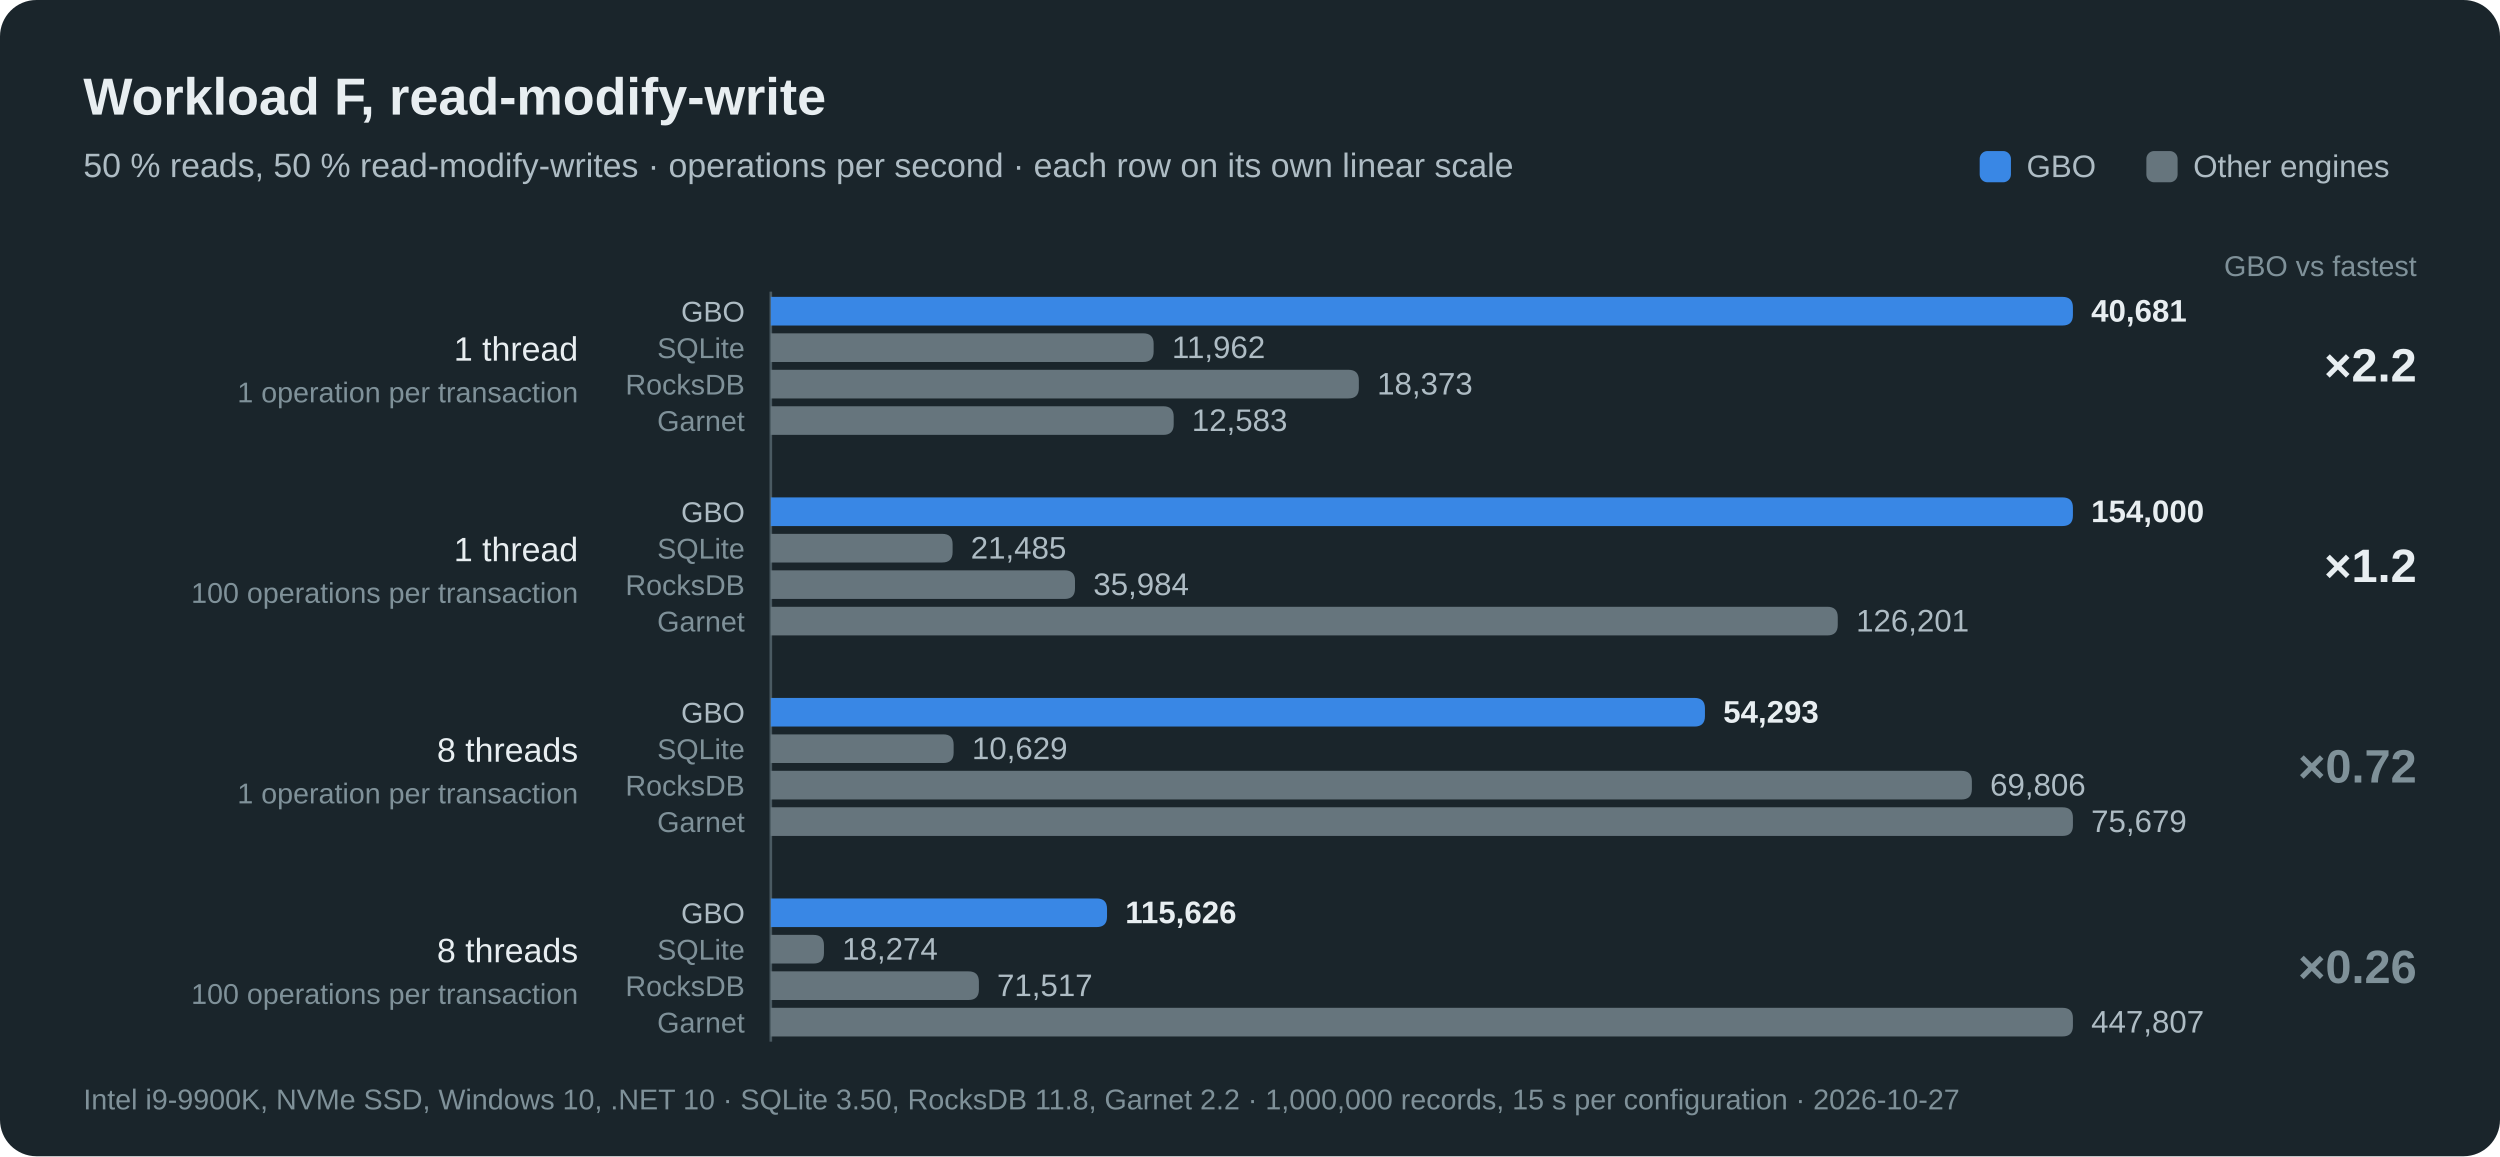
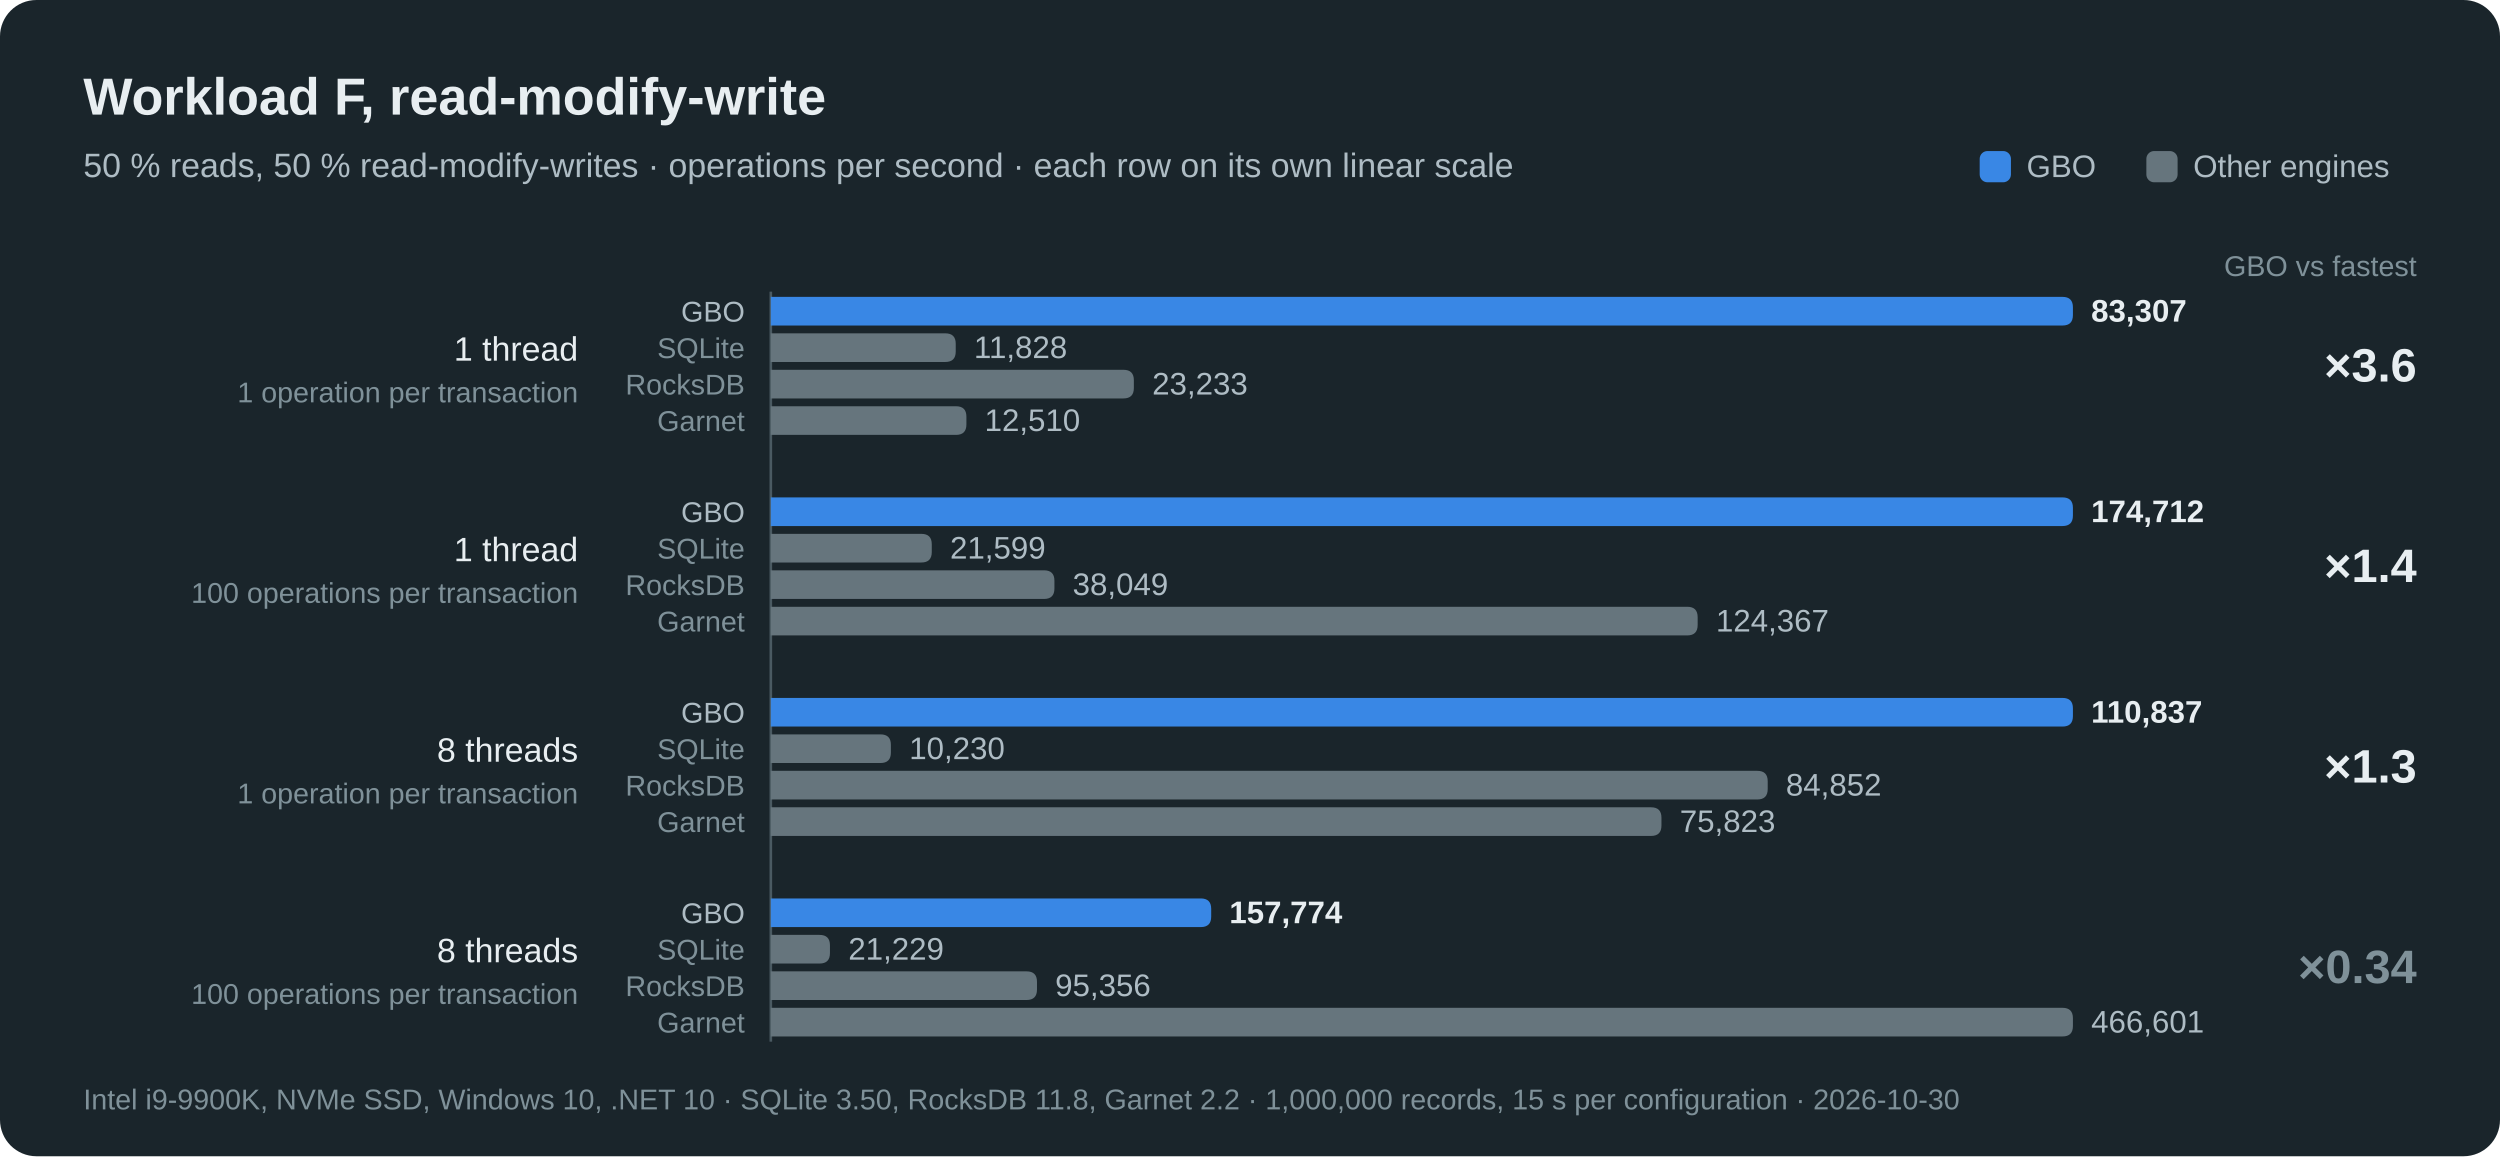
<svg xmlns="http://www.w3.org/2000/svg" width="960" height="444" viewBox="0 0 960 444" role="img" font-family="'Segoe UI', -apple-system, BlinkMacSystemFont, 'Helvetica Neue', Arial, sans-serif">
  <rect width="960" height="444" rx="14" fill="#1a252b" />
  <text x="32" y="44" font-size="20" font-weight="600" fill="#e8eef1" text-anchor="start">Workload F, read-modify-write</text>
  <text x="32" y="68" font-size="13" font-weight="400" fill="#aebcc4" text-anchor="start">50 % reads, 50 % read-modify-writes · operations per second · each row on its own linear scale</text>
  <rect x="760.2" y="58" width="12" height="12" rx="3" fill="#3987e5" />
  <text x="778.2" y="68" font-size="12" font-weight="400" fill="#aebcc4" text-anchor="start">GBO</text>
  <rect x="824.2" y="58" width="12" height="12" rx="3" fill="#66757d" />
  <text x="842.2" y="68" font-size="12" font-weight="400" fill="#aebcc4" text-anchor="start">Other engines</text>
  <text x="928" y="106" font-size="11" font-weight="400" fill="#7f9199" text-anchor="end">GBO vs fastest</text>
  <line x1="296" y1="112" x2="296" y2="400" stroke="#4a5a62" stroke-width="1" />
  <text x="222" y="138.5" font-size="13" font-weight="400" fill="#e8eef1" text-anchor="end">1 thread</text>
  <text x="222" y="154.5" font-size="11" font-weight="400" fill="#7f9199" text-anchor="end">1 operation per transaction</text>
  <text x="286" y="123.5" font-size="11" font-weight="400" fill="#aebcc4" text-anchor="end">GBO</text>
  <path d="M296 114H792.0Q796.0 114 796.0 118V121Q796.0 125 792.0 125H296Z" fill="#3987e5" />
-   <text x="803" y="123.5" font-size="12" font-weight="600" fill="#e8eef1" text-anchor="start">40,681</text>
+   <text x="803" y="123.5" font-size="12" font-weight="600" fill="#e8eef1" text-anchor="start">83,307</text>
  <text x="286" y="137.5" font-size="11" font-weight="400" fill="#7f9199" text-anchor="end">SQLite</text>
-   <path d="M296 128H439.0Q443.0 128 443.0 132V135Q443.0 139 439.0 139H296Z" fill="#66757d" />
-   <text x="450.022" y="137.5" font-size="12" font-weight="400" fill="#aebcc4" text-anchor="start">11,962</text>
+   <path d="M296 128H363.0Q367.0 128 367.0 132V135Q367.0 139 363.0 139H296Z" fill="#66757d" />
+   <text x="373.99" y="137.5" font-size="12" font-weight="400" fill="#aebcc4" text-anchor="start">11,828</text>
  <text x="286" y="151.5" font-size="11" font-weight="400" fill="#7f9199" text-anchor="end">RocksDB</text>
-   <path d="M296 142H517.8Q521.8 142 521.8 146V149Q521.8 153 517.8 153H296Z" fill="#66757d" />
-   <text x="528.818" y="151.5" font-size="12" font-weight="400" fill="#aebcc4" text-anchor="start">18,373</text>
+   <path d="M296 142H431.4Q435.4 142 435.4 146V149Q435.4 153 431.4 153H296Z" fill="#66757d" />
+   <text x="442.442" y="151.5" font-size="12" font-weight="400" fill="#aebcc4" text-anchor="start">23,233</text>
  <text x="286" y="165.5" font-size="11" font-weight="400" fill="#7f9199" text-anchor="end">Garnet</text>
-   <path d="M296 156H446.7Q450.7 156 450.7 160V163Q450.7 167 446.7 167H296Z" fill="#66757d" />
-   <text x="457.655" y="165.5" font-size="12" font-weight="400" fill="#aebcc4" text-anchor="start">12,583</text>
-   <text x="928" y="146.5" font-size="18" font-weight="600" fill="#e8eef1" text-anchor="end">×2.2</text>
+   <path d="M296 156H367.1Q371.1 156 371.1 160V163Q371.1 167 367.1 167H296Z" fill="#66757d" />
+   <text x="378.084" y="165.5" font-size="12" font-weight="400" fill="#aebcc4" text-anchor="start">12,510</text>
+   <text x="928" y="146.5" font-size="18" font-weight="600" fill="#e8eef1" text-anchor="end">×3.6</text>
  <text x="222" y="215.5" font-size="13" font-weight="400" fill="#e8eef1" text-anchor="end">1 thread</text>
  <text x="222" y="231.5" font-size="11" font-weight="400" fill="#7f9199" text-anchor="end">100 operations per transaction</text>
  <text x="286" y="200.5" font-size="11" font-weight="400" fill="#aebcc4" text-anchor="end">GBO</text>
  <path d="M296 191H792.0Q796.0 191 796.0 195V198Q796.0 202 792.0 202H296Z" fill="#3987e5" />
-   <text x="803" y="200.5" font-size="12" font-weight="600" fill="#e8eef1" text-anchor="start">154,000</text>
+   <text x="803" y="200.5" font-size="12" font-weight="600" fill="#e8eef1" text-anchor="start">174,712</text>
  <text x="286" y="214.5" font-size="11" font-weight="400" fill="#7f9199" text-anchor="end">SQLite</text>
-   <path d="M296 205H361.8Q365.8 205 365.8 209V212Q365.8 216 361.8 216H296Z" fill="#66757d" />
-   <text x="372.756" y="214.5" font-size="12" font-weight="400" fill="#aebcc4" text-anchor="start">21,485</text>
+   <path d="M296 205H353.8Q357.8 205 357.8 209V212Q357.8 216 353.8 216H296Z" fill="#66757d" />
+   <text x="364.813" y="214.5" font-size="12" font-weight="400" fill="#aebcc4" text-anchor="start">21,599</text>
  <text x="286" y="228.5" font-size="11" font-weight="400" fill="#7f9199" text-anchor="end">RocksDB</text>
-   <path d="M296 219H408.8Q412.8 219 412.8 223V226Q412.8 230 408.8 230H296Z" fill="#66757d" />
-   <text x="419.831" y="228.5" font-size="12" font-weight="400" fill="#aebcc4" text-anchor="start">35,984</text>
+   <path d="M296 219H400.9Q404.9 219 404.9 223V226Q404.9 230 400.9 230H296Z" fill="#66757d" />
+   <text x="411.891" y="228.5" font-size="12" font-weight="400" fill="#aebcc4" text-anchor="start">38,049</text>
  <text x="286" y="242.5" font-size="11" font-weight="400" fill="#7f9199" text-anchor="end">Garnet</text>
-   <path d="M296 233H701.7Q705.7 233 705.7 237V240Q705.7 244 701.7 244H296Z" fill="#66757d" />
-   <text x="712.744" y="242.5" font-size="12" font-weight="400" fill="#aebcc4" text-anchor="start">126,201</text>
-   <text x="928" y="223.5" font-size="18" font-weight="600" fill="#e8eef1" text-anchor="end">×1.2</text>
+   <path d="M296 233H647.9Q651.9 233 651.9 237V240Q651.9 244 647.9 244H296Z" fill="#66757d" />
+   <text x="658.92" y="242.5" font-size="12" font-weight="400" fill="#aebcc4" text-anchor="start">124,367</text>
+   <text x="928" y="223.5" font-size="18" font-weight="600" fill="#e8eef1" text-anchor="end">×1.4</text>
  <text x="222" y="292.5" font-size="13" font-weight="400" fill="#e8eef1" text-anchor="end">8 threads</text>
  <text x="222" y="308.5" font-size="11" font-weight="400" fill="#7f9199" text-anchor="end">1 operation per transaction</text>
  <text x="286" y="277.5" font-size="11" font-weight="400" fill="#aebcc4" text-anchor="end">GBO</text>
-   <path d="M296 268H650.7Q654.7 268 654.7 272V275Q654.7 279 650.7 279H296Z" fill="#3987e5" />
-   <text x="661.706" y="277.5" font-size="12" font-weight="600" fill="#e8eef1" text-anchor="start">54,293</text>
+   <path d="M296 268H792.0Q796.0 268 796.0 272V275Q796.0 279 792.0 279H296Z" fill="#3987e5" />
+   <text x="803" y="277.5" font-size="12" font-weight="600" fill="#e8eef1" text-anchor="start">110,837</text>
  <text x="286" y="291.5" font-size="11" font-weight="400" fill="#7f9199" text-anchor="end">SQLite</text>
-   <path d="M296 282H362.2Q366.2 282 366.2 286V289Q366.2 293 362.2 293H296Z" fill="#66757d" />
-   <text x="373.224" y="291.5" font-size="12" font-weight="400" fill="#aebcc4" text-anchor="start">10,629</text>
+   <path d="M296 282H338.1Q342.1 282 342.1 286V289Q342.1 293 338.1 293H296Z" fill="#66757d" />
+   <text x="349.149" y="291.5" font-size="12" font-weight="400" fill="#aebcc4" text-anchor="start">10,230</text>
  <text x="286" y="305.5" font-size="11" font-weight="400" fill="#7f9199" text-anchor="end">RocksDB</text>
-   <path d="M296 296H753.2Q757.2 296 757.2 300V303Q757.2 307 753.2 307H296Z" fill="#66757d" />
-   <text x="764.198" y="305.5" font-size="12" font-weight="400" fill="#aebcc4" text-anchor="start">69,806</text>
+   <path d="M296 296H674.8Q678.8 296 678.8 300V303Q678.8 307 674.8 307H296Z" fill="#66757d" />
+   <text x="685.778" y="305.5" font-size="12" font-weight="400" fill="#aebcc4" text-anchor="start">84,852</text>
  <text x="286" y="319.5" font-size="11" font-weight="400" fill="#7f9199" text-anchor="end">Garnet</text>
-   <path d="M296 310H792.0Q796.0 310 796.0 314V317Q796.0 321 792.0 321H296Z" fill="#66757d" />
-   <text x="803" y="319.5" font-size="12" font-weight="400" fill="#aebcc4" text-anchor="start">75,679</text>
-   <text x="928" y="300.5" font-size="18" font-weight="600" fill="#7f9199" text-anchor="end">×0.72</text>
+   <path d="M296 310H634.0Q638.0 310 638.0 314V317Q638.0 321 634.0 321H296Z" fill="#66757d" />
+   <text x="645.047" y="319.5" font-size="12" font-weight="400" fill="#aebcc4" text-anchor="start">75,823</text>
+   <text x="928" y="300.5" font-size="18" font-weight="600" fill="#e8eef1" text-anchor="end">×1.3</text>
  <text x="222" y="369.5" font-size="13" font-weight="400" fill="#e8eef1" text-anchor="end">8 threads</text>
  <text x="222" y="385.5" font-size="11" font-weight="400" fill="#7f9199" text-anchor="end">100 operations per transaction</text>
  <text x="286" y="354.5" font-size="11" font-weight="400" fill="#aebcc4" text-anchor="end">GBO</text>
-   <path d="M296 345H421.1Q425.1 345 425.1 349V352Q425.1 356 421.1 356H296Z" fill="#3987e5" />
-   <text x="432.102" y="354.5" font-size="12" font-weight="600" fill="#e8eef1" text-anchor="start">115,626</text>
+   <path d="M296 345H461.1Q465.1 345 465.1 349V352Q465.1 356 461.1 356H296Z" fill="#3987e5" />
+   <text x="472.067" y="354.5" font-size="12" font-weight="600" fill="#e8eef1" text-anchor="start">157,774</text>
  <text x="286" y="368.5" font-size="11" font-weight="400" fill="#7f9199" text-anchor="end">SQLite</text>
-   <path d="M296 359H312.4Q316.4 359 316.4 363V366Q316.4 370 312.4 370H296Z" fill="#66757d" />
-   <text x="323.404" y="368.5" font-size="12" font-weight="400" fill="#aebcc4" text-anchor="start">18,274</text>
+   <path d="M296 359H314.7Q318.7 359 318.7 363V366Q318.7 370 314.7 370H296Z" fill="#66757d" />
+   <text x="325.749" y="368.5" font-size="12" font-weight="400" fill="#aebcc4" text-anchor="start">21,229</text>
  <text x="286" y="382.5" font-size="11" font-weight="400" fill="#7f9199" text-anchor="end">RocksDB</text>
-   <path d="M296 373H371.9Q375.9 373 375.9 377V380Q375.9 384 371.9 384H296Z" fill="#66757d" />
-   <text x="382.852" y="382.5" font-size="12" font-weight="400" fill="#aebcc4" text-anchor="start">71,517</text>
+   <path d="M296 373H394.2Q398.2 373 398.2 377V380Q398.2 384 394.2 384H296Z" fill="#66757d" />
+   <text x="405.182" y="382.5" font-size="12" font-weight="400" fill="#aebcc4" text-anchor="start">95,356</text>
  <text x="286" y="396.5" font-size="11" font-weight="400" fill="#7f9199" text-anchor="end">Garnet</text>
  <path d="M296 387H792.0Q796.0 387 796.0 391V394Q796.0 398 792.0 398H296Z" fill="#66757d" />
-   <text x="803" y="396.5" font-size="12" font-weight="400" fill="#aebcc4" text-anchor="start">447,807</text>
-   <text x="928" y="377.5" font-size="18" font-weight="600" fill="#7f9199" text-anchor="end">×0.26</text>
-   <text x="32" y="426" font-size="11" font-weight="400" fill="#7f9199" text-anchor="start">Intel i9-9900K, NVMe SSD, Windows 10, .NET 10 · SQLite 3.50, RocksDB 11.8, Garnet 2.2 · 1,000,000 records, 15 s per configuration · 2026-10-27</text>
+   <text x="803" y="396.5" font-size="12" font-weight="400" fill="#aebcc4" text-anchor="start">466,601</text>
+   <text x="928" y="377.5" font-size="18" font-weight="600" fill="#7f9199" text-anchor="end">×0.34</text>
+   <text x="32" y="426" font-size="11" font-weight="400" fill="#7f9199" text-anchor="start">Intel i9-9900K, NVMe SSD, Windows 10, .NET 10 · SQLite 3.50, RocksDB 11.8, Garnet 2.2 · 1,000,000 records, 15 s per configuration · 2026-10-30</text>
</svg>
